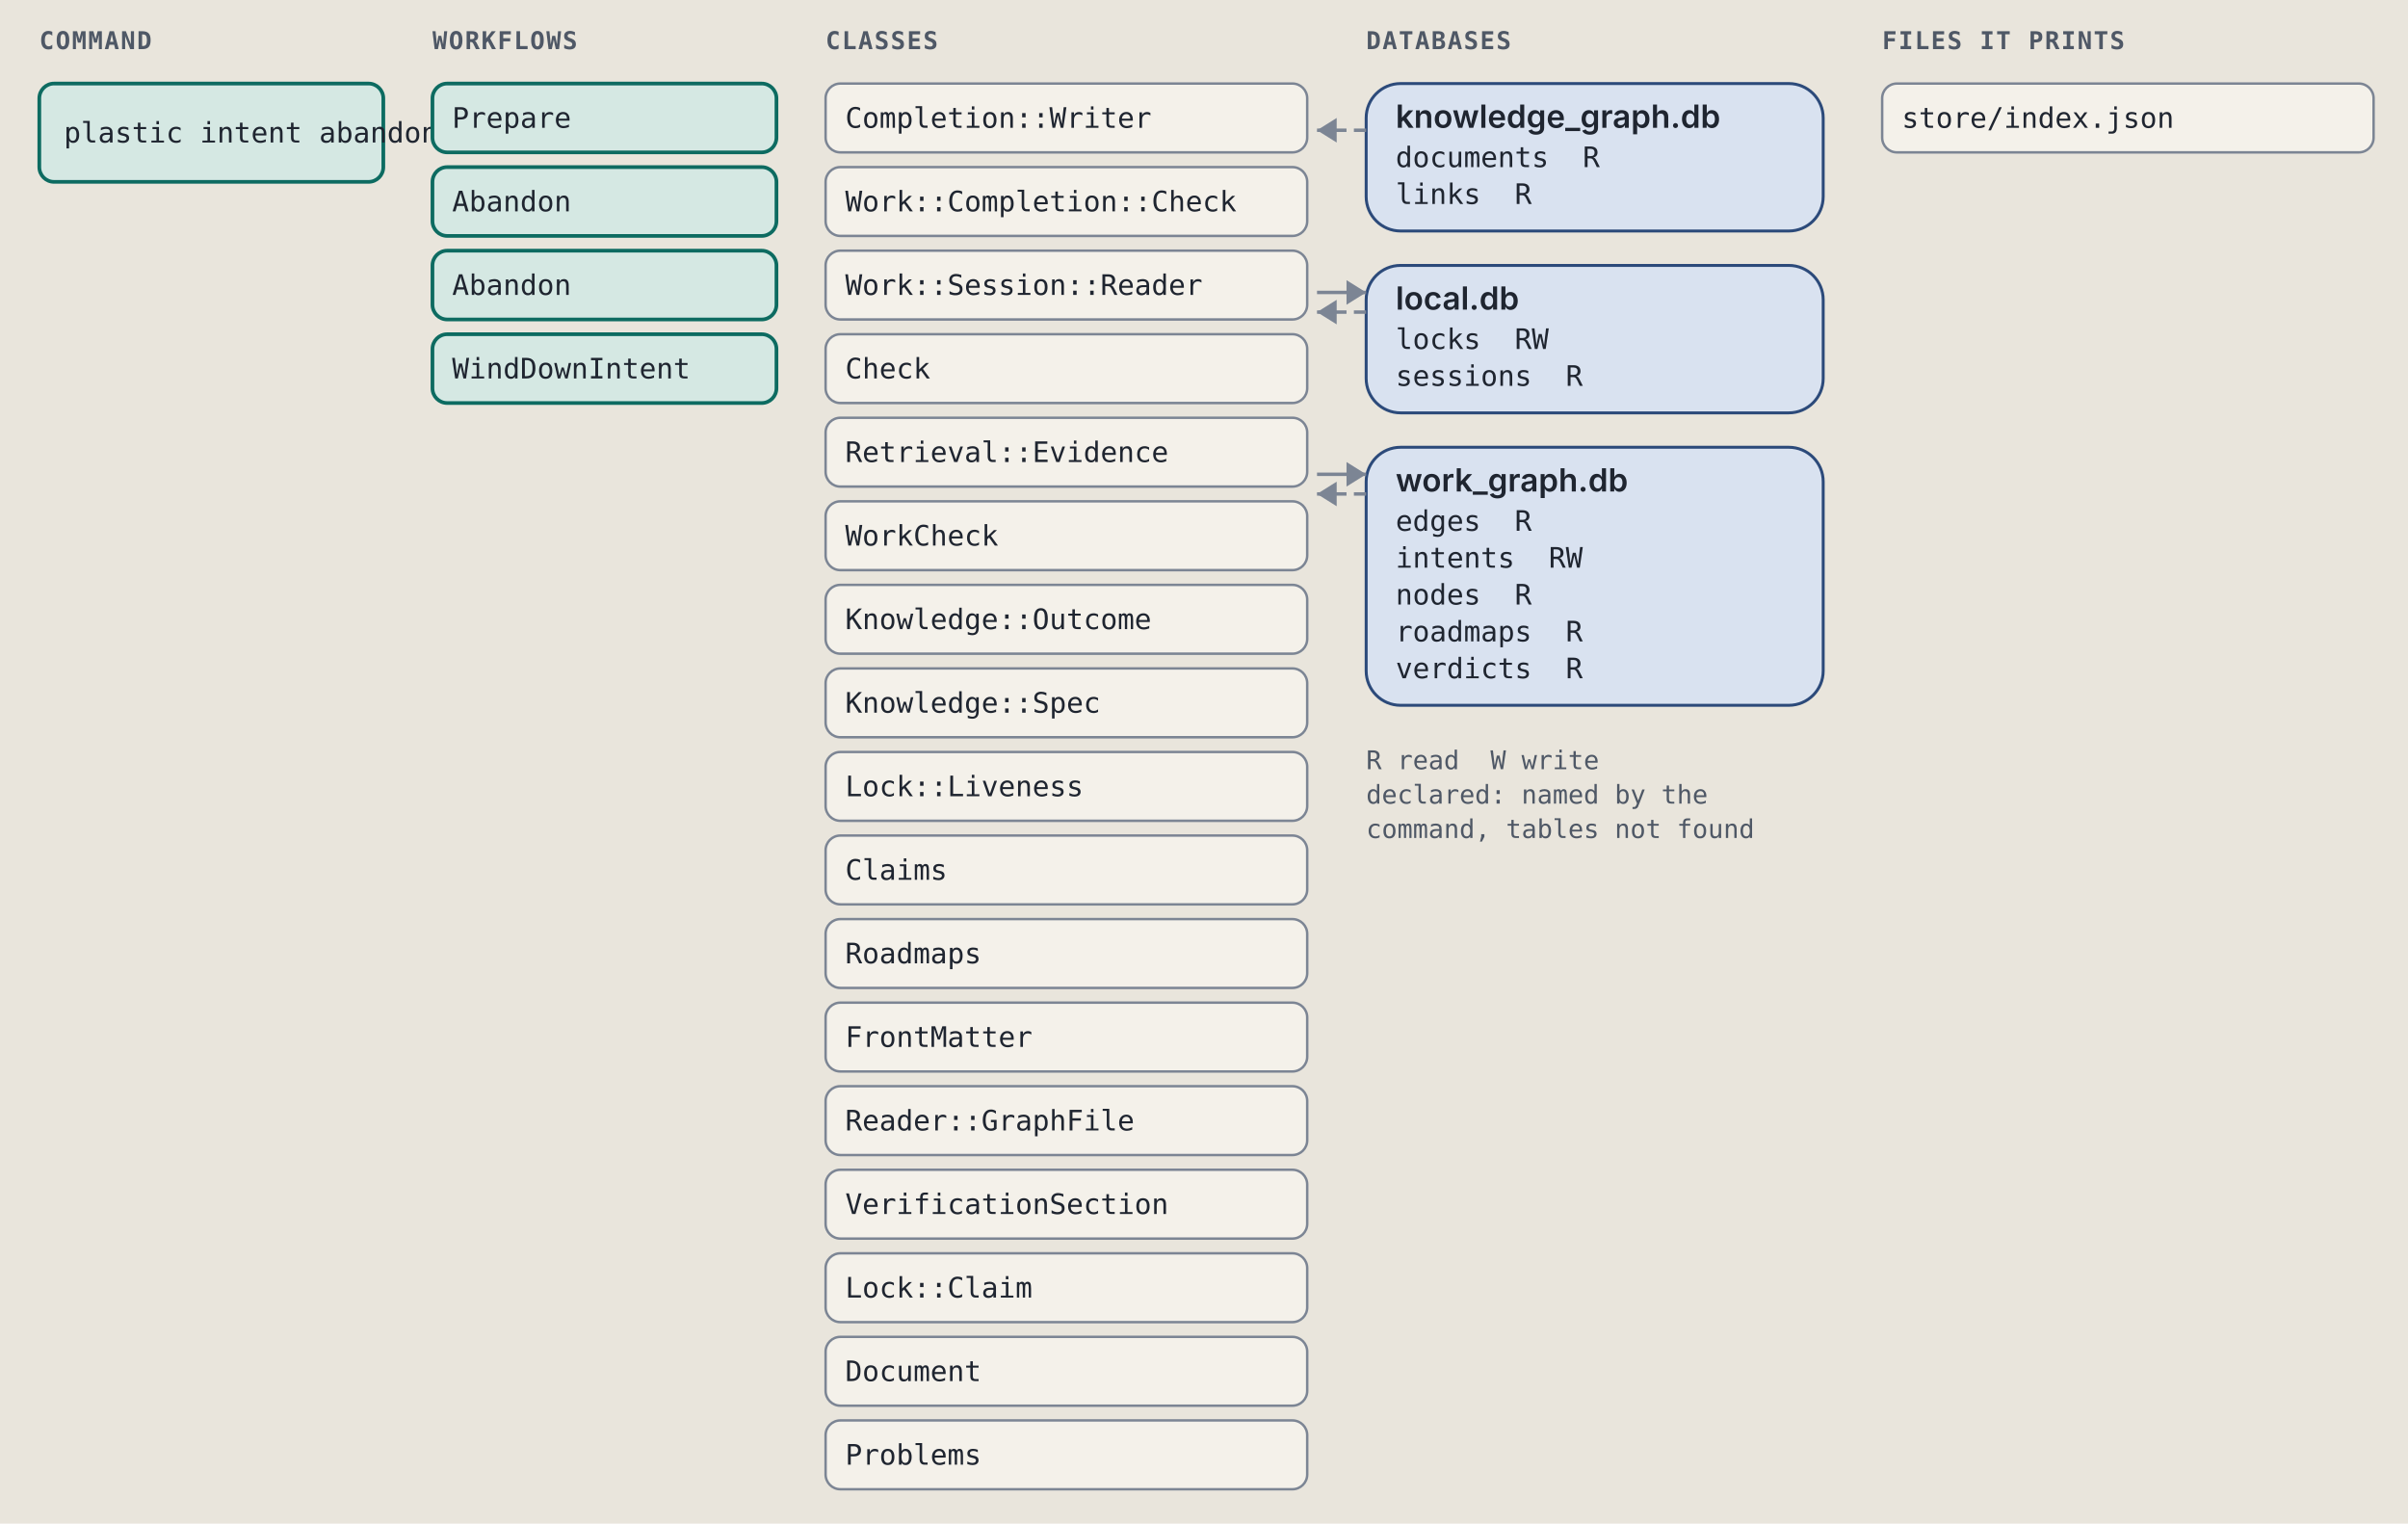
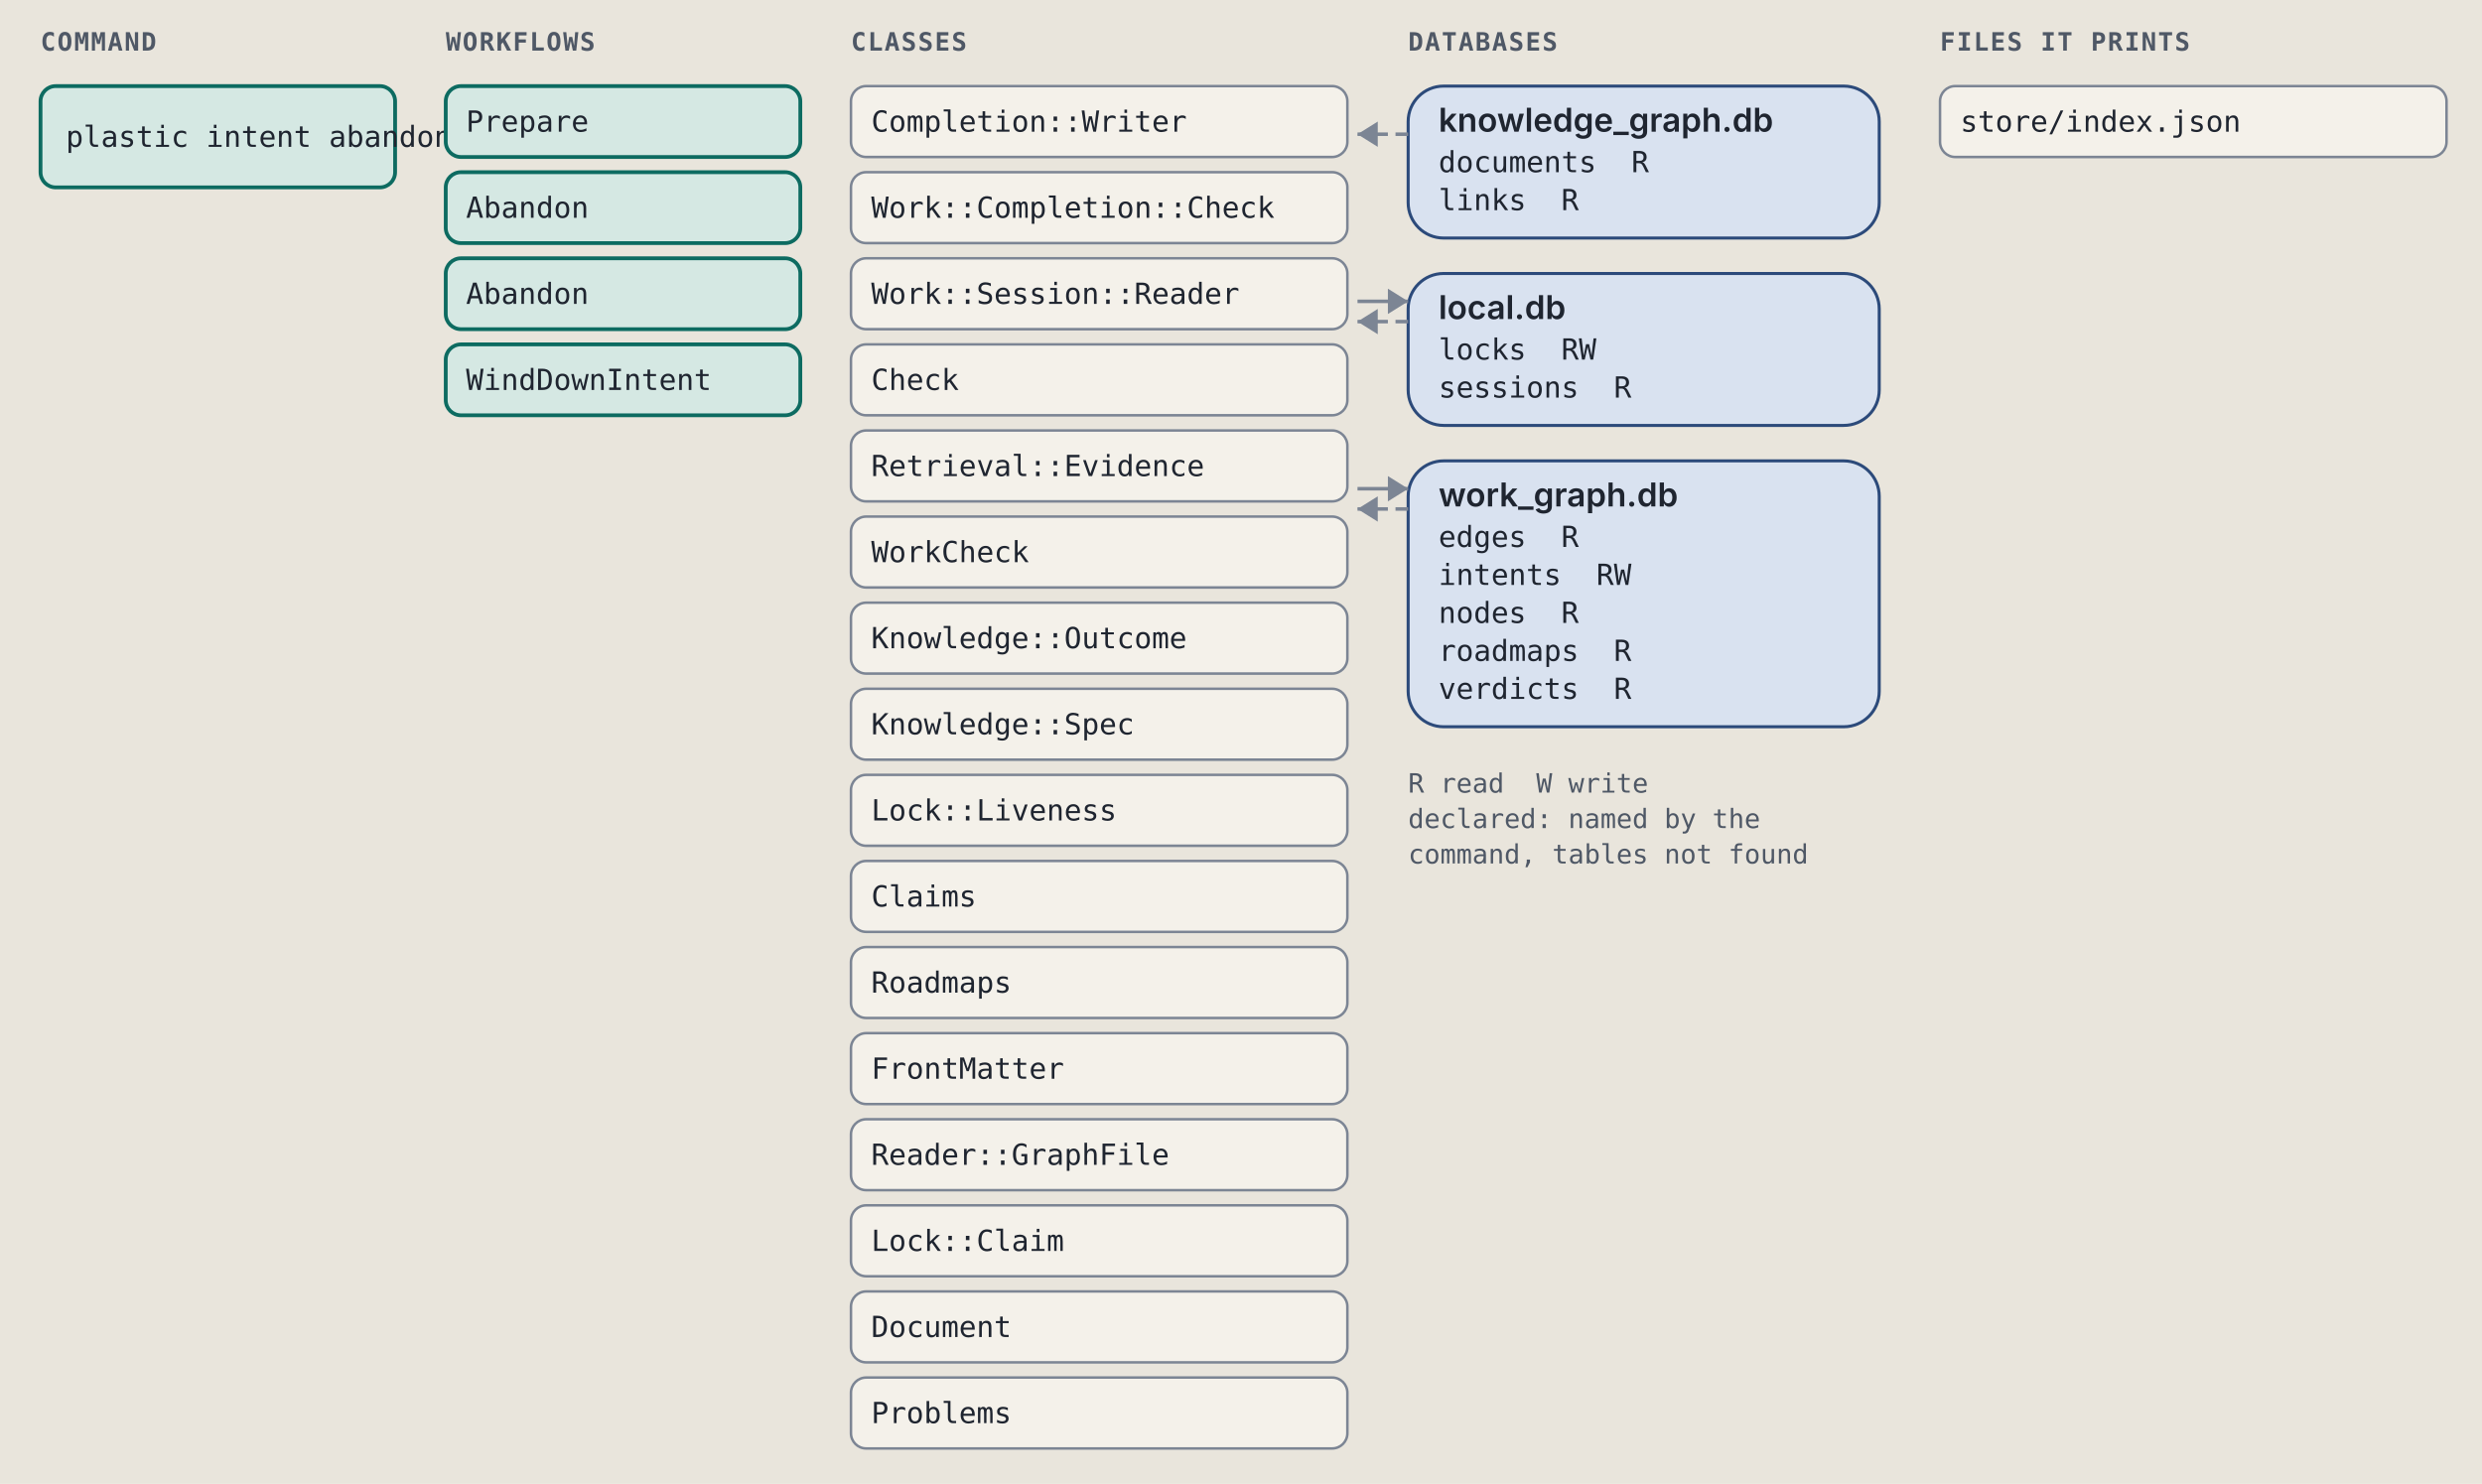
- <svg xmlns="http://www.w3.org/2000/svg" viewBox="0 0 980 620" width="980" height="620" role="img" xml:space="preserve">
+ <svg xmlns="http://www.w3.org/2000/svg" viewBox="0 0 980 586" width="980" height="586" role="img" xml:space="preserve">
  <style>.ground { fill: #e9e5dc; }
.card { fill: #f4f1ea; stroke: #7c8594; stroke-width: 1; }
.lane-code { fill: #d5e8e3; stroke: #0d6b61; stroke-width: 1.5; }
.lane-agent { fill: #f1e2c7; stroke: #9a5508; stroke-width: 1.5; }
.stop-refusal { fill: #e4dcf5; stroke: #5b35b0; stroke-width: 1.2; }
.stop-failure { fill: #f4d9d4; stroke: #a8261b; stroke-width: 1.2; }
.end { fill: #d9e2f0; stroke: #2c4a7a; stroke-width: 1.2; }
.wire { fill: none; stroke: #7c8594; stroke-width: 1.4; }
.wire-read { fill: none; stroke: #7c8594; stroke-width: 1.4; stroke-dasharray: 5 3; }
.wire-refusal { fill: none; stroke: #5b35b0; stroke-width: 1.2; stroke-dasharray: 4 3; }
.wire-failure { fill: none; stroke: #a8261b; stroke-width: 1.2; stroke-dasharray: 4 3; }
.head { fill: #7c8594; }
.t { fill: #1f2530; font: 12px "IBM Plex Sans", system-ui, -apple-system, "Segoe UI", sans-serif; }
.tb { fill: #1f2530; font: 600 13px "IBM Plex Sans", system-ui, -apple-system, "Segoe UI", sans-serif; }
.tm { fill: #1f2530; font: 11.5px "IBM Plex Mono", ui-monospace, Menlo, Consolas, monospace; }
.tag { font: 600 10px "IBM Plex Mono", ui-monospace, Menlo, Consolas, monospace; letter-spacing: .06em; }
.tag-code { fill: #0d6b61; } .tag-agent { fill: #9a5508; } .tag-refusal { fill: #5b35b0; }
.tag-failure { fill: #a8261b; } .tag-end { fill: #2c4a7a; } .tag-muted { fill: #4f5866; }
.tm.tag-muted { font-size: 10.5px; }
.db { fill: #d9e2f0; stroke: #2c4a7a; stroke-width: 1.2; }
.codebox { fill: #f4f1ea; stroke: #7c8594; stroke-width: 1; }
.cx { fill: #1f2530; font: 12px "IBM Plex Mono", ui-monospace, Menlo, Consolas, monospace; white-space: pre; }
.cx-n { fill: #4f5866; font: 11px "IBM Plex Mono", ui-monospace, Menlo, Consolas, monospace; }
.cx-k { fill: #5b35b0; } .cx-s { fill: #9a5508; } .cx-y { fill: #0d6b61; }
.cx-w { fill: #2c4a7a; font-weight: 600; } .cx-t { fill: #a8261b; } .cx-c { fill: #4f5866; font-style: italic; }
.badge { fill: #2c4a7a; } .badge-t { fill: #e9e5dc; font: 600 11px "IBM Plex Mono", ui-monospace, Menlo, Consolas, monospace; }
.bracket { fill: none; stroke: #2c4a7a; stroke-width: 1.4; }
.term { fill: #16191e; stroke: #7c8594; stroke-width: 1; }
.term-t { fill: #e6e2d8; font: 12px "IBM Plex Mono", ui-monospace, Menlo, Consolas, monospace; }
.term-p { fill: #8fd18f; font: 12px "IBM Plex Mono", ui-monospace, Menlo, Consolas, monospace; }
.term-m { fill: #a3abb6; font: 12px "IBM Plex Mono", ui-monospace, Menlo, Consolas, monospace; }
.big { font: 700 36px "IBM Plex Mono", ui-monospace, Menlo, Consolas, monospace; }

@media (prefers-color-scheme: dark) {
.ground { fill: #171a1f; }
.card { fill: #20242b; stroke: #8a93a2; stroke-width: 1; }
.lane-code { fill: #173a36; stroke: #5cc4b4; stroke-width: 1.5; }
.lane-agent { fill: #3d2e17; stroke: #e5a95a; stroke-width: 1.5; }
.stop-refusal { fill: #2d2445; stroke: #b59cf2; stroke-width: 1.2; }
.stop-failure { fill: #45211e; stroke: #f2958a; stroke-width: 1.2; }
.end { fill: #1f2c42; stroke: #97b6e8; stroke-width: 1.2; }
.wire { fill: none; stroke: #8a93a2; stroke-width: 1.4; }
.wire-read { fill: none; stroke: #8a93a2; stroke-width: 1.4; stroke-dasharray: 5 3; }
.wire-refusal { fill: none; stroke: #b59cf2; stroke-width: 1.2; stroke-dasharray: 4 3; }
.wire-failure { fill: none; stroke: #f2958a; stroke-width: 1.2; stroke-dasharray: 4 3; }
.head { fill: #8a93a2; }
.t { fill: #e8e4da; font: 12px "IBM Plex Sans", system-ui, -apple-system, "Segoe UI", sans-serif; }
.tb { fill: #e8e4da; font: 600 13px "IBM Plex Sans", system-ui, -apple-system, "Segoe UI", sans-serif; }
.tm { fill: #e8e4da; font: 11.5px "IBM Plex Mono", ui-monospace, Menlo, Consolas, monospace; }
.tag { font: 600 10px "IBM Plex Mono", ui-monospace, Menlo, Consolas, monospace; letter-spacing: .06em; }
.tag-code { fill: #5cc4b4; } .tag-agent { fill: #e5a95a; } .tag-refusal { fill: #b59cf2; }
.tag-failure { fill: #f2958a; } .tag-end { fill: #97b6e8; } .tag-muted { fill: #b3b9c3; }
.tm.tag-muted { font-size: 10.5px; }
.db { fill: #1f2c42; stroke: #97b6e8; stroke-width: 1.2; }
.codebox { fill: #20242b; stroke: #8a93a2; stroke-width: 1; }
.cx { fill: #e8e4da; font: 12px "IBM Plex Mono", ui-monospace, Menlo, Consolas, monospace; white-space: pre; }
.cx-n { fill: #b3b9c3; font: 11px "IBM Plex Mono", ui-monospace, Menlo, Consolas, monospace; }
.cx-k { fill: #b59cf2; } .cx-s { fill: #e5a95a; } .cx-y { fill: #5cc4b4; }
.cx-w { fill: #97b6e8; font-weight: 600; } .cx-t { fill: #f2958a; } .cx-c { fill: #b3b9c3; font-style: italic; }
.badge { fill: #97b6e8; } .badge-t { fill: #171a1f; font: 600 11px "IBM Plex Mono", ui-monospace, Menlo, Consolas, monospace; }
.bracket { fill: none; stroke: #97b6e8; stroke-width: 1.4; }
.term { fill: #16191e; stroke: #8a93a2; stroke-width: 1; }
.term-t { fill: #e6e2d8; font: 12px "IBM Plex Mono", ui-monospace, Menlo, Consolas, monospace; }
.term-p { fill: #8fd18f; font: 12px "IBM Plex Mono", ui-monospace, Menlo, Consolas, monospace; }
.term-m { fill: #a3abb6; font: 12px "IBM Plex Mono", ui-monospace, Menlo, Consolas, monospace; }
.big { font: 700 36px "IBM Plex Mono", ui-monospace, Menlo, Consolas, monospace; }
}</style>
  <rect width="100%" height="100%" class="ground" />
  <text x="16" y="20" class="tag tag-muted" text-anchor="start">COMMAND</text>
  <text x="176" y="20" class="tag tag-muted" text-anchor="start">WORKFLOWS</text>
  <text x="336" y="20" class="tag tag-muted" text-anchor="start">CLASSES</text>
  <text x="556" y="20" class="tag tag-muted" text-anchor="start">DATABASES</text>
  <text x="766" y="20" class="tag tag-muted" text-anchor="start">FILES IT PRINTS</text>
  <rect x="16" y="34" width="140" height="40" rx="6" class="lane-code" />
  <text x="26" y="58" class="tm" text-anchor="start">plastic intent abandon</text>
  <rect x="176" y="34" width="140" height="28" rx="6" class="lane-code" />
  <text x="184" y="52" class="tm" text-anchor="start">Prepare</text>
  <rect x="176" y="68" width="140" height="28" rx="6" class="lane-code" />
  <text x="184" y="86" class="tm" text-anchor="start">Abandon</text>
  <rect x="176" y="102" width="140" height="28" rx="6" class="lane-code" />
  <text x="184" y="120" class="tm" text-anchor="start">Abandon</text>
  <rect x="176" y="136" width="140" height="28" rx="6" class="lane-code" />
  <text x="184" y="154" class="tm" text-anchor="start">WindDownIntent</text>
  <rect x="336" y="34" width="196" height="28" rx="6" class="card" />
  <text x="344" y="52" class="tm" text-anchor="start">Completion::Writer</text>
  <rect x="336" y="68" width="196" height="28" rx="6" class="card" />
  <text x="344" y="86" class="tm" text-anchor="start">Work::Completion::Check</text>
  <rect x="336" y="102" width="196" height="28" rx="6" class="card" />
  <text x="344" y="120" class="tm" text-anchor="start">Work::Session::Reader</text>
  <rect x="336" y="136" width="196" height="28" rx="6" class="card" />
  <text x="344" y="154" class="tm" text-anchor="start">Check</text>
  <rect x="336" y="170" width="196" height="28" rx="6" class="card" />
  <text x="344" y="188" class="tm" text-anchor="start">Retrieval::Evidence</text>
  <rect x="336" y="204" width="196" height="28" rx="6" class="card" />
  <text x="344" y="222" class="tm" text-anchor="start">WorkCheck</text>
  <rect x="336" y="238" width="196" height="28" rx="6" class="card" />
  <text x="344" y="256" class="tm" text-anchor="start">Knowledge::Outcome</text>
  <rect x="336" y="272" width="196" height="28" rx="6" class="card" />
  <text x="344" y="290" class="tm" text-anchor="start">Knowledge::Spec</text>
  <rect x="336" y="306" width="196" height="28" rx="6" class="card" />
  <text x="344" y="324" class="tm" text-anchor="start">Lock::Liveness</text>
  <rect x="336" y="340" width="196" height="28" rx="6" class="card" />
  <text x="344" y="358" class="tm" text-anchor="start">Claims</text>
  <rect x="336" y="374" width="196" height="28" rx="6" class="card" />
  <text x="344" y="392" class="tm" text-anchor="start">Roadmaps</text>
  <rect x="336" y="408" width="196" height="28" rx="6" class="card" />
  <text x="344" y="426" class="tm" text-anchor="start">FrontMatter</text>
  <rect x="336" y="442" width="196" height="28" rx="6" class="card" />
  <text x="344" y="460" class="tm" text-anchor="start">Reader::GraphFile</text>
  <rect x="336" y="476" width="196" height="28" rx="6" class="card" />
-   <text x="344" y="494" class="tm" text-anchor="start">VerificationSection</text>
+   <text x="344" y="494" class="tm" text-anchor="start">Lock::Claim</text>
  <rect x="336" y="510" width="196" height="28" rx="6" class="card" />
-   <text x="344" y="528" class="tm" text-anchor="start">Lock::Claim</text>
+   <text x="344" y="528" class="tm" text-anchor="start">Document</text>
  <rect x="336" y="544" width="196" height="28" rx="6" class="card" />
-   <text x="344" y="562" class="tm" text-anchor="start">Document</text>
-   <rect x="336" y="578" width="196" height="28" rx="6" class="card" />
-   <text x="344" y="596" class="tm" text-anchor="start">Problems</text>
+   <text x="344" y="562" class="tm" text-anchor="start">Problems</text>
  <rect x="556" y="34" width="186" height="60" rx="14" class="db" />
  <text x="568" y="52" class="tb" text-anchor="start">knowledge_graph.db</text>
  <text x="568" y="68" class="tm" text-anchor="start">documents  R</text>
  <text x="568" y="83" class="tm" text-anchor="start">links  R</text>
  <path d="M 556 53 L 536 53" class="wire-read" />
  <path d="M 544 48 L 536 53 L 544 58 Z" class="head" />
  <rect x="556" y="108" width="186" height="60" rx="14" class="db" />
  <text x="568" y="126" class="tb" text-anchor="start">local.db</text>
  <text x="568" y="142" class="tm" text-anchor="start">locks  RW</text>
  <text x="568" y="157" class="tm" text-anchor="start">sessions  R</text>
  <path d="M 536 119 L 556 119" class="wire" />
  <path d="M 548 114 L 556 119 L 548 124 Z" class="head" />
  <path d="M 556 127 L 536 127" class="wire-read" />
  <path d="M 544 122 L 536 127 L 544 132 Z" class="head" />
  <rect x="556" y="182" width="186" height="105" rx="14" class="db" />
  <text x="568" y="200" class="tb" text-anchor="start">work_graph.db</text>
  <text x="568" y="216" class="tm" text-anchor="start">edges  R</text>
  <text x="568" y="231" class="tm" text-anchor="start">intents  RW</text>
  <text x="568" y="246" class="tm" text-anchor="start">nodes  R</text>
  <text x="568" y="261" class="tm" text-anchor="start">roadmaps  R</text>
  <text x="568" y="276" class="tm" text-anchor="start">verdicts  R</text>
  <path d="M 536 193 L 556 193" class="wire" />
  <path d="M 548 188 L 556 193 L 548 198 Z" class="head" />
  <path d="M 556 201 L 536 201" class="wire-read" />
  <path d="M 544 196 L 536 201 L 544 206 Z" class="head" />
  <text x="556" y="313" class="tm tag-muted" text-anchor="start">R read  W write</text>
  <text x="556" y="327" class="tm tag-muted" text-anchor="start">declared: named by the</text>
  <text x="556" y="341" class="tm tag-muted" text-anchor="start">command, tables not found</text>
  <rect x="766" y="34" width="200" height="28" rx="6" class="card" />
  <text x="774" y="52" class="tm" text-anchor="start">store/index.json</text>
</svg>
